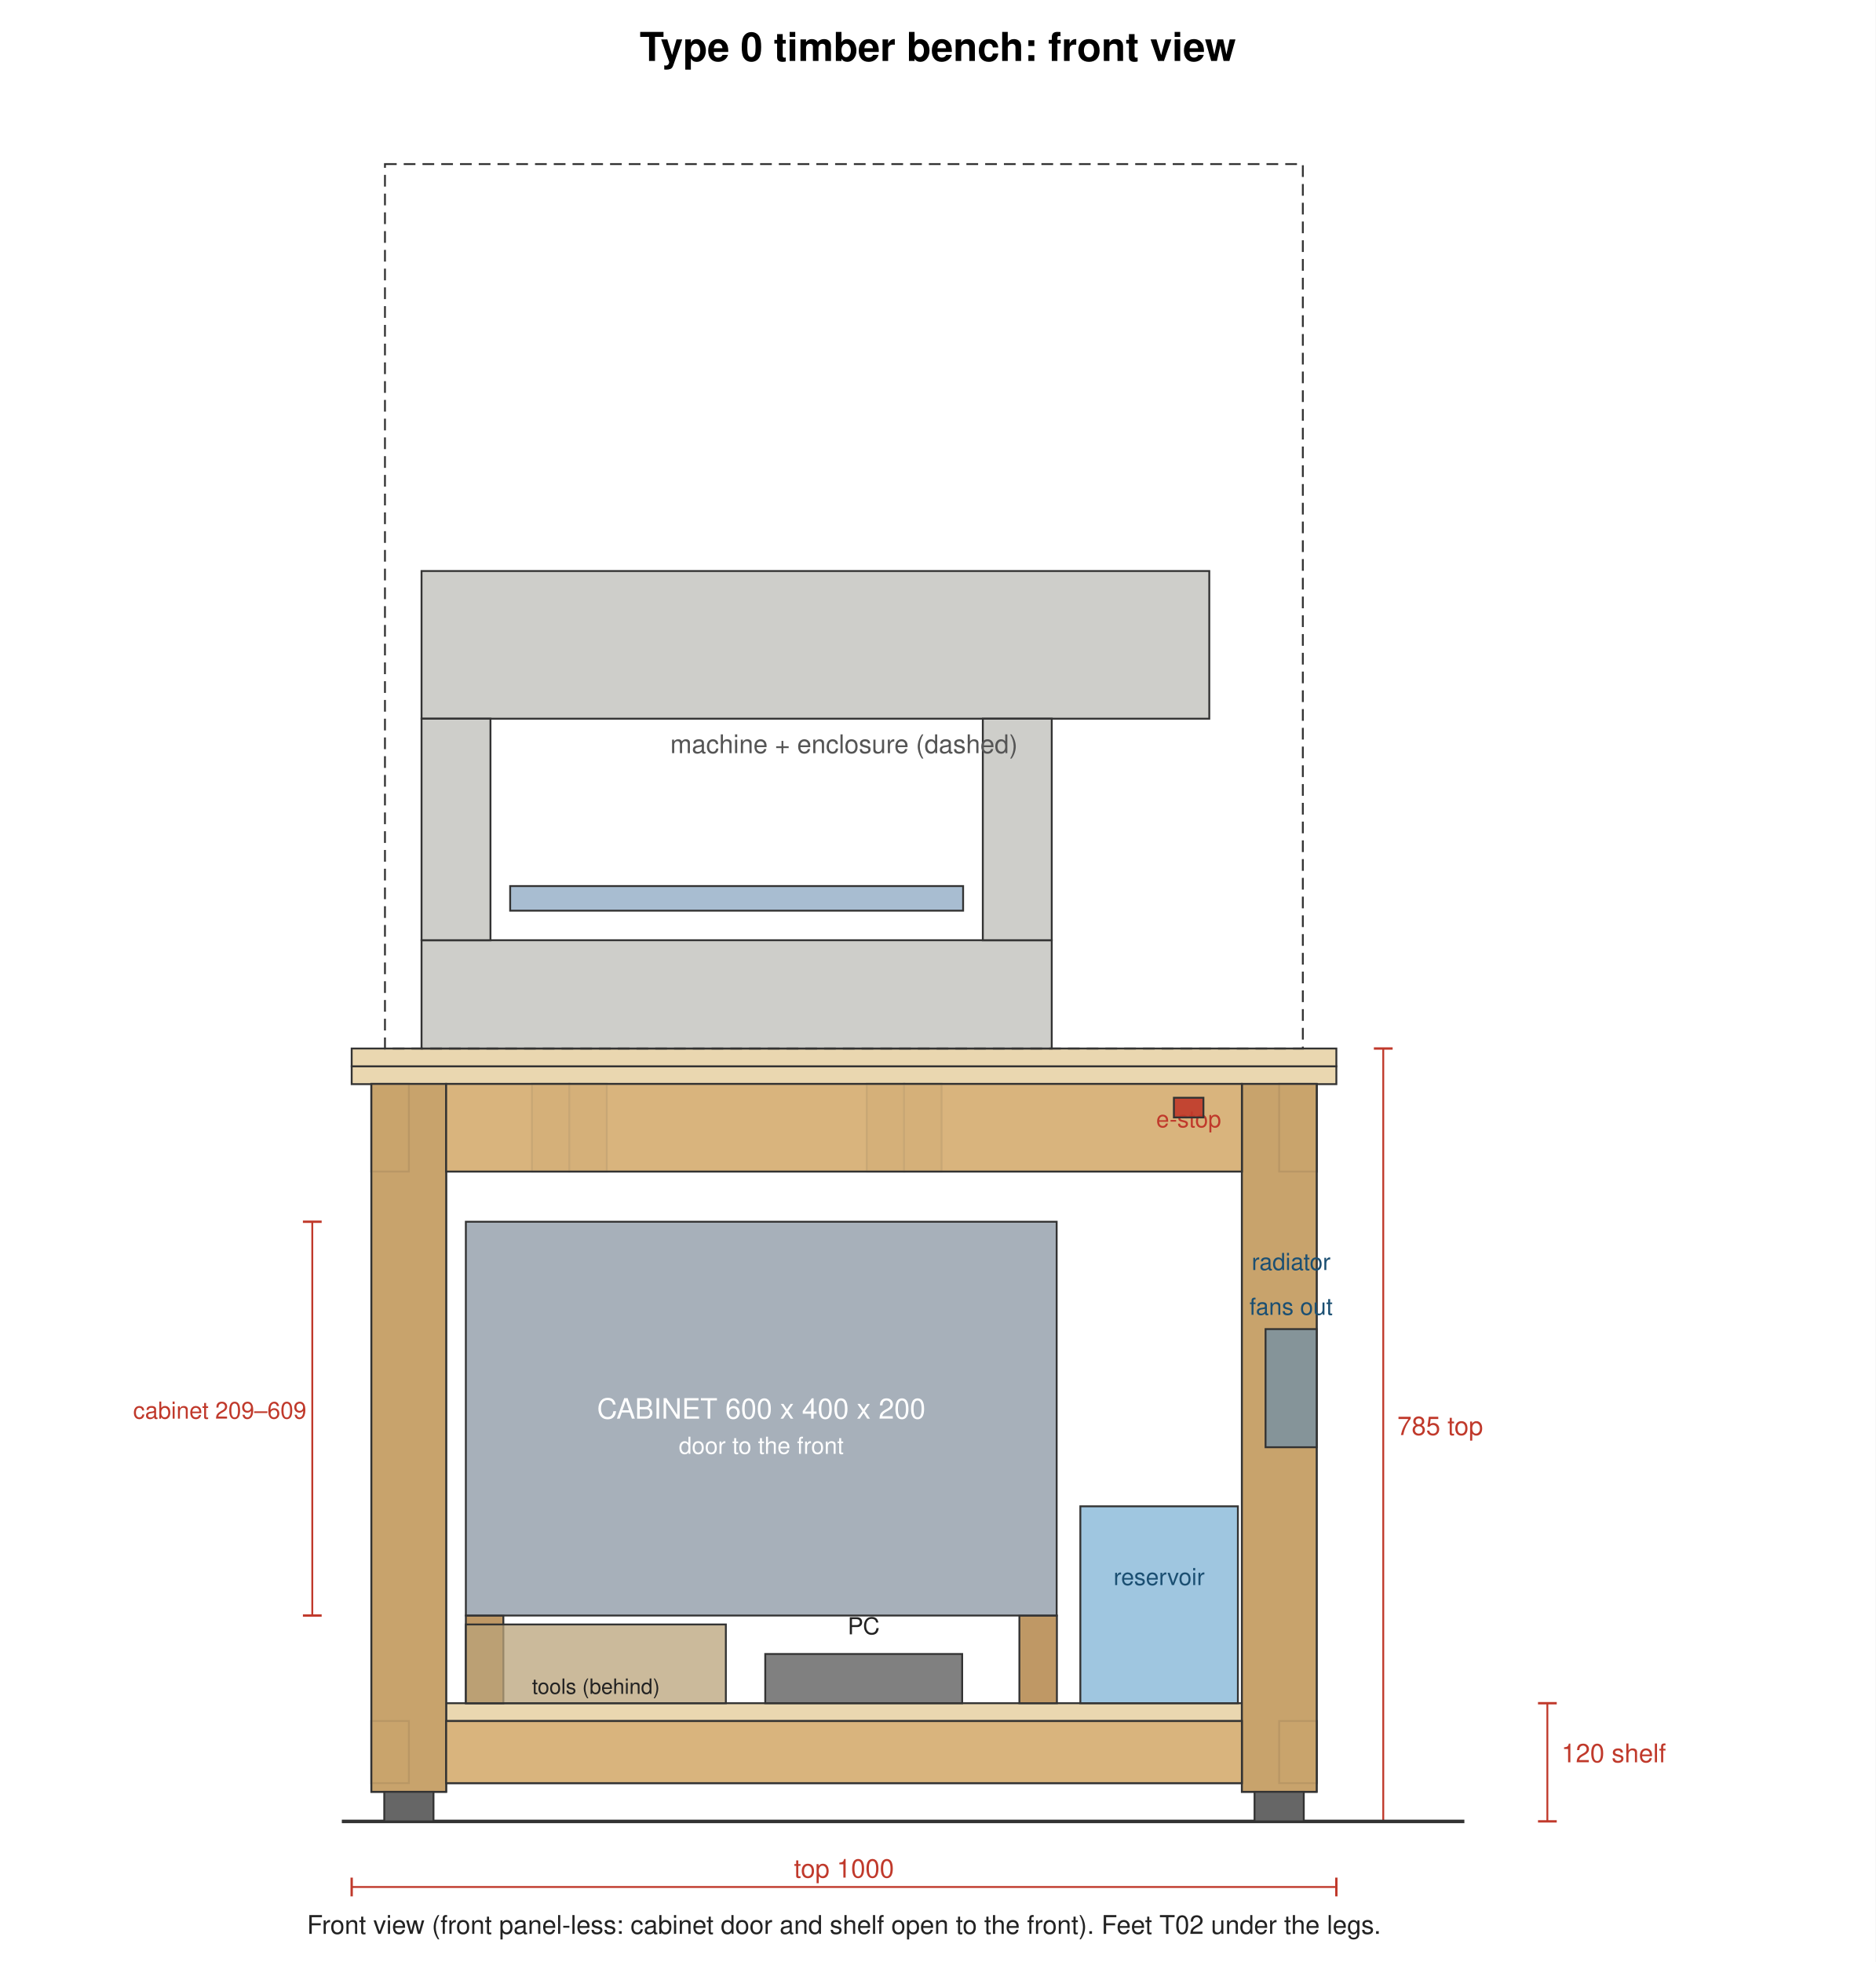
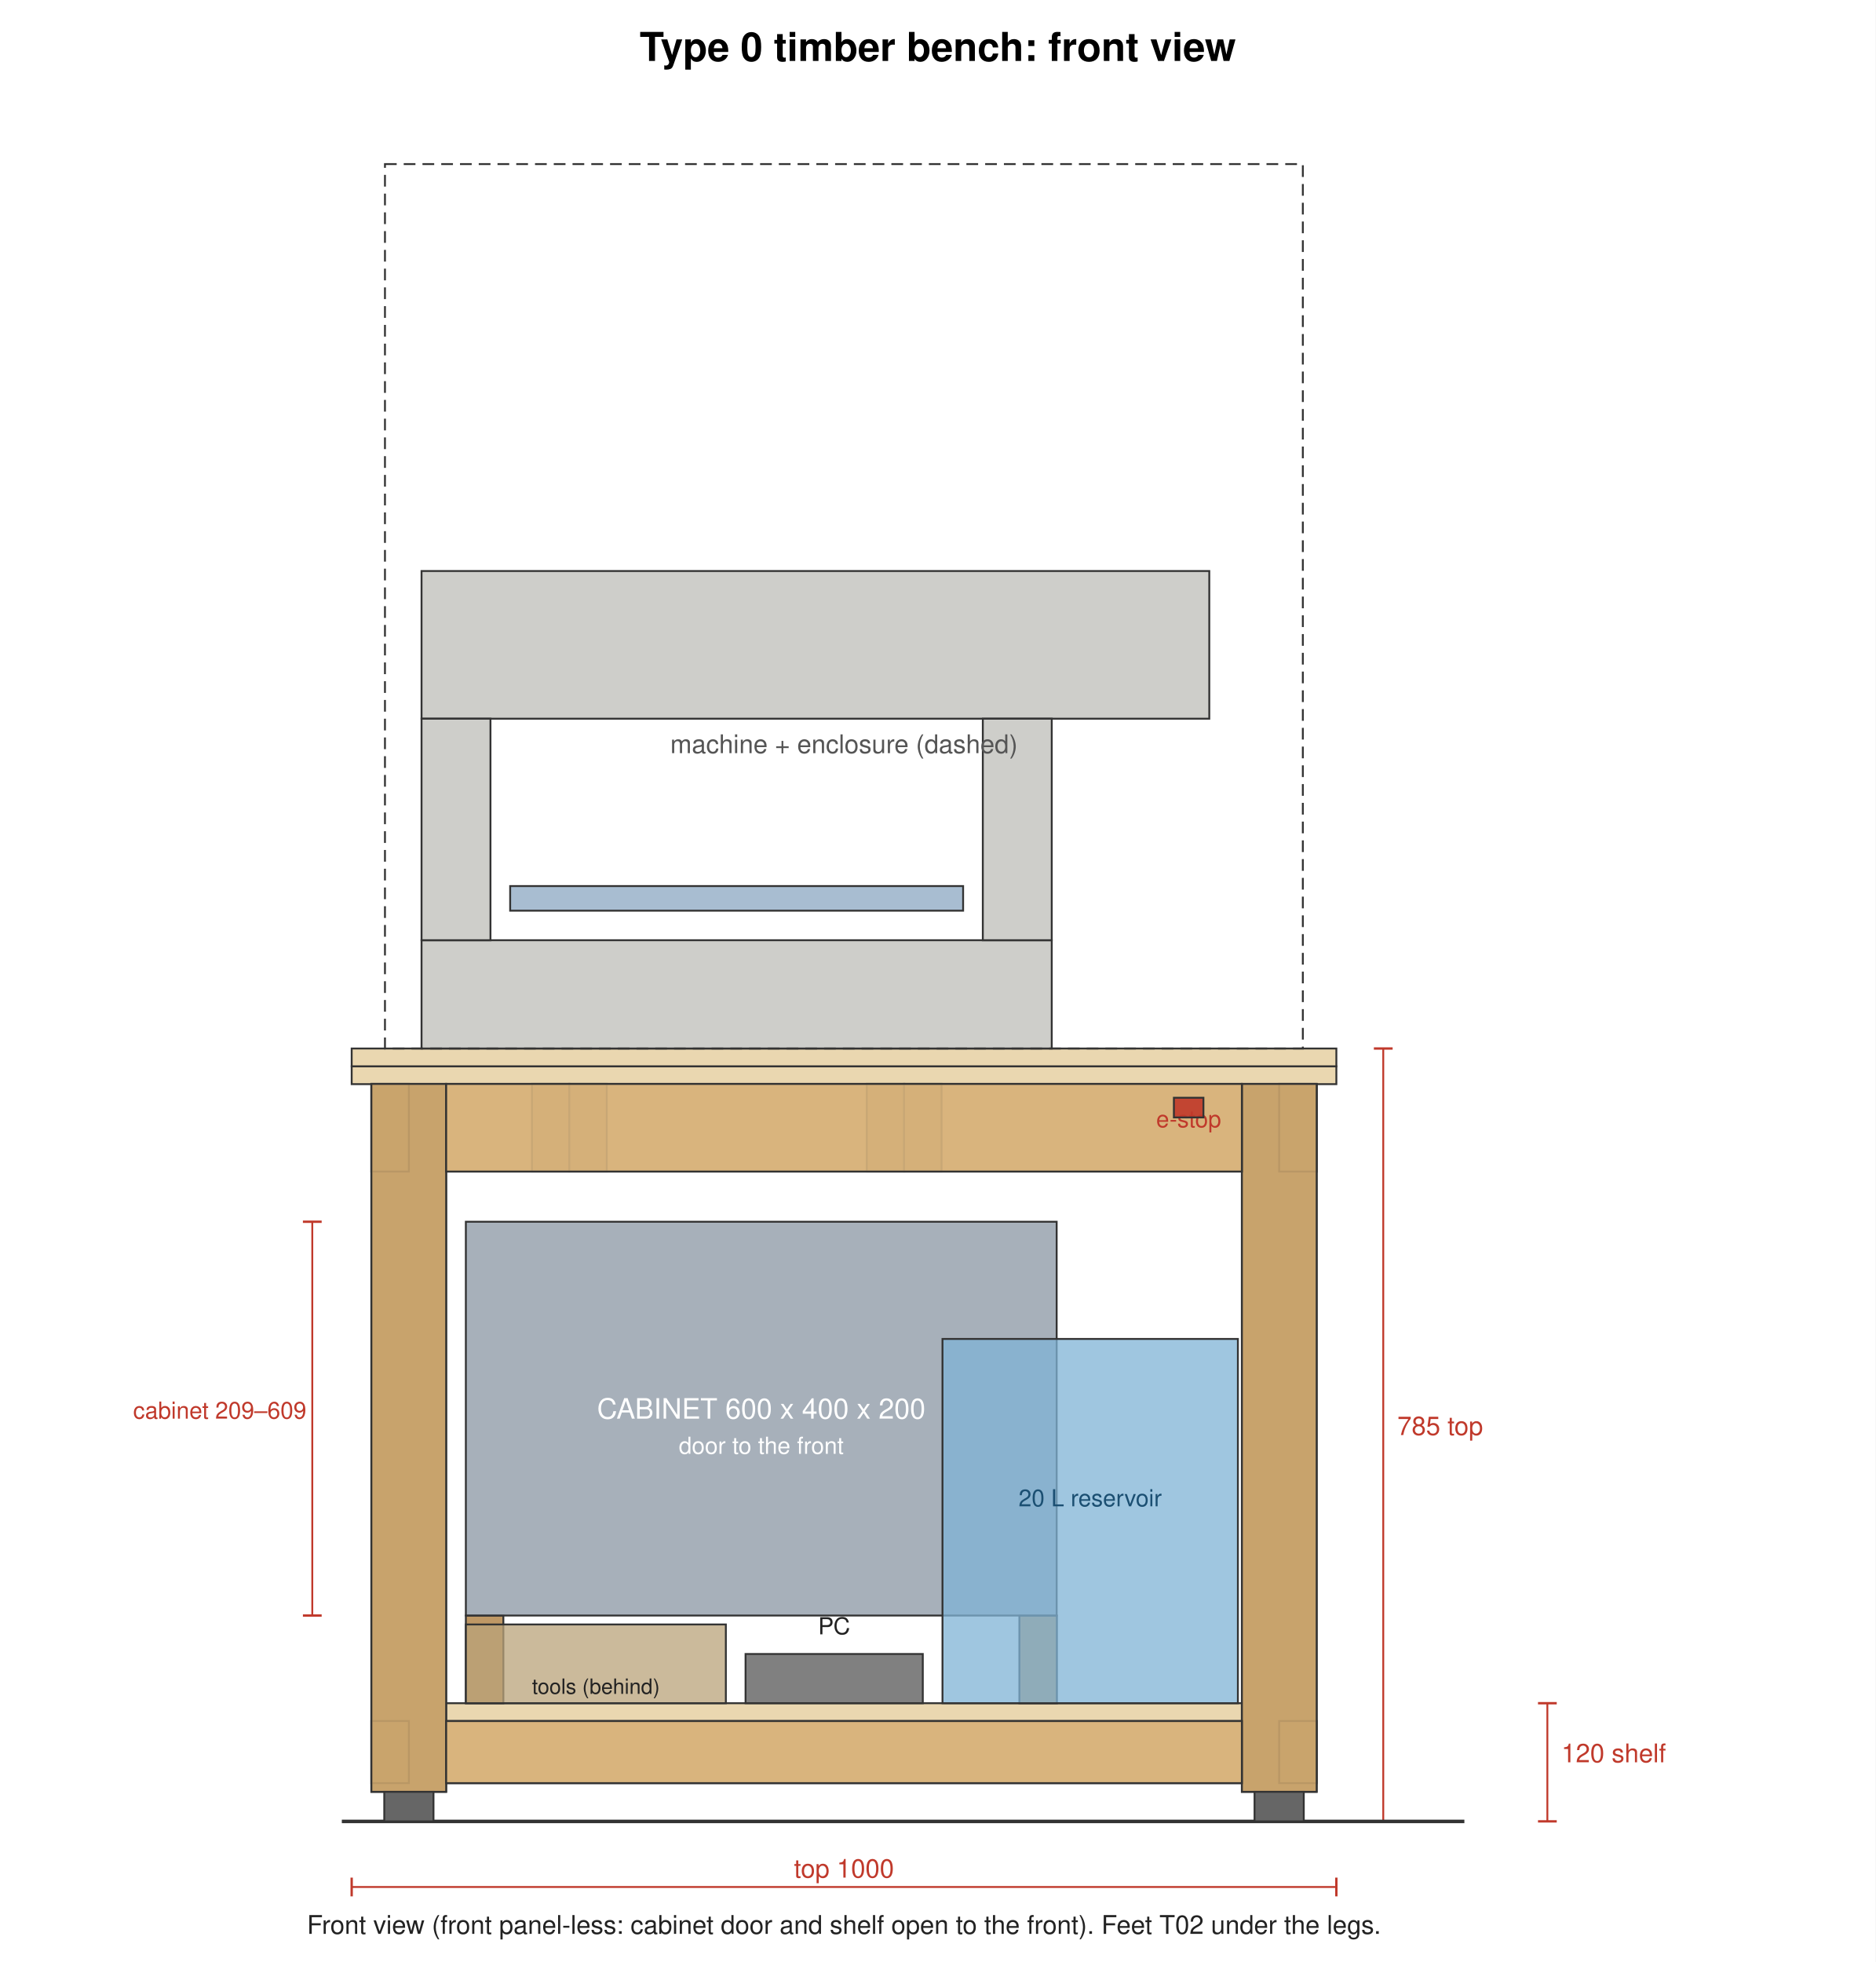
<svg xmlns="http://www.w3.org/2000/svg" viewBox="0 0 800 837" font-family="Helvetica, Arial, sans-serif">
  <rect width="800" height="837" fill="#fff" />
  <text x="400.0" y="26" text-anchor="middle" font-size="17" font-weight="bold">Type 0 timber bench: front view</text>
  <rect x="150.0" y="454.9" width="420.0" height="7.6" fill="#e8d3a8" fill-opacity="0.9" stroke="#333" stroke-width="0.8" />
  <rect x="150.0" y="447.3" width="420.0" height="7.6" fill="#e8d3a8" fill-opacity="0.9" stroke="#333" stroke-width="0.8" />
  <rect x="158.4" y="462.4" width="31.9" height="302.0" fill="#c8a26b" fill-opacity="0.9" stroke="#333" stroke-width="0.8" />
  <rect x="529.7" y="462.4" width="31.9" height="302.0" fill="#c8a26b" fill-opacity="0.9" stroke="#333" stroke-width="0.8" />
  <rect x="190.3" y="462.4" width="339.4" height="37.4" fill="#d8b47c" fill-opacity="0.9" stroke="#333" stroke-width="0.8" />
  <rect x="190.3" y="734.2" width="339.4" height="26.5" fill="#d8b47c" fill-opacity="0.9" stroke="#333" stroke-width="0.8" />
  <rect x="190.3" y="726.6" width="339.4" height="7.6" fill="#e8d3a8" fill-opacity="0.9" stroke="#333" stroke-width="0.8" />
  <rect x="226.9" y="462.4" width="16.0" height="37.4" fill="#b88d55" fill-opacity="0.9" stroke="#333" stroke-width="0.8" />
  <rect x="242.8" y="462.4" width="16.0" height="37.4" fill="#b88d55" fill-opacity="0.9" stroke="#333" stroke-width="0.8" />
  <rect x="369.7" y="462.4" width="16.0" height="37.4" fill="#b88d55" fill-opacity="0.9" stroke="#333" stroke-width="0.8" />
  <rect x="385.6" y="462.4" width="16.0" height="37.4" fill="#b88d55" fill-opacity="0.9" stroke="#333" stroke-width="0.8" />
  <rect x="158.4" y="462.4" width="16.0" height="37.4" fill="#d8b47c" fill-opacity="0.9" stroke="#333" stroke-width="0.8" />
  <rect x="158.4" y="734.2" width="16.0" height="26.5" fill="#d8b47c" fill-opacity="0.9" stroke="#333" stroke-width="0.8" />
  <rect x="545.6" y="462.4" width="16.0" height="37.4" fill="#d8b47c" fill-opacity="0.9" stroke="#333" stroke-width="0.8" />
  <rect x="545.6" y="734.2" width="16.0" height="26.5" fill="#d8b47c" fill-opacity="0.9" stroke="#333" stroke-width="0.8" />
  <rect x="198.7" y="689.2" width="16.0" height="37.4" fill="#b88d55" fill-opacity="0.9" stroke="#333" stroke-width="0.8" />
  <rect x="434.8" y="689.2" width="16.0" height="37.4" fill="#b88d55" fill-opacity="0.9" stroke="#333" stroke-width="0.8" />
  <rect x="158.4" y="462.4" width="31.9" height="302.0" fill="#c8a26b" fill-opacity="0.9" stroke="#333" stroke-width="0.8" />
  <rect x="529.7" y="462.4" width="31.9" height="302.0" fill="#c8a26b" fill-opacity="0.9" stroke="#333" stroke-width="0.8" />
  <rect x="190.3" y="462.4" width="339.4" height="37.4" fill="#d8b47c" fill-opacity="0.9" stroke="#333" stroke-width="0.8" />
  <rect x="190.3" y="734.2" width="339.4" height="26.5" fill="#d8b47c" fill-opacity="0.9" stroke="#333" stroke-width="0.8" />
  <rect x="198.7" y="521.2" width="252.0" height="168.0" fill="#8a96a3" fill-opacity="0.75" stroke="#333" stroke-width="0.8" />
-   <rect x="539.8" y="567.0" width="21.8" height="50.4" fill="#6f8fa8" fill-opacity="0.75" stroke="#333" stroke-width="0.8" />
-   <rect x="460.8" y="642.6" width="67.2" height="84.0" fill="#7fb3d5" fill-opacity="0.75" stroke="#333" stroke-width="0.8" />
-   <rect x="326.4" y="705.6" width="84.0" height="21.0" fill="#555555" fill-opacity="0.75" stroke="#333" stroke-width="0.8" />
+   <rect x="402.0" y="571.2" width="126.0" height="155.4" fill="#7fb3d5" fill-opacity="0.75" stroke="#333" stroke-width="0.8" />
+   <rect x="318.0" y="705.6" width="75.6" height="21.0" fill="#555555" fill-opacity="0.75" stroke="#333" stroke-width="0.8" />
  <rect x="198.7" y="693.0" width="110.9" height="33.6" fill="#b9a37a" fill-opacity="0.75" stroke="#333" stroke-width="0.8" />
  <rect x="179.8" y="401.1" width="268.8" height="46.2" fill="#c9c9c4" fill-opacity="0.9" stroke="#333" stroke-width="0.8" />
  <rect x="179.8" y="243.6" width="336.0" height="63.0" fill="#c9c9c4" fill-opacity="0.9" stroke="#333" stroke-width="0.8" />
  <rect x="179.8" y="306.6" width="29.4" height="94.5" fill="#c9c9c4" fill-opacity="0.9" stroke="#333" stroke-width="0.8" />
  <rect x="419.2" y="306.6" width="29.4" height="94.5" fill="#c9c9c4" fill-opacity="0.9" stroke="#333" stroke-width="0.8" />
  <rect x="217.6" y="378.0" width="193.2" height="10.5" fill="#9fb6cc" fill-opacity="0.9" stroke="#333" stroke-width="0.8" />
  <rect x="164.2" y="70.0" width="391.5" height="377.3" fill="none" fill-opacity="1.0" stroke="#333" stroke-width="0.8" stroke-dasharray="5 3" />
  <text x="324.7" y="605.2" text-anchor="middle" font-size="12" fill="#fff">CABINET 600 x 400 x 200</text>
  <text x="324.7" y="620.2" text-anchor="middle" font-size="10" fill="#fff">door to the front</text>
-   <text x="550.7" y="541.8" text-anchor="middle" font-size="10" fill="#1b4f72">radiator</text>
-   <text x="550.7" y="560.9" text-anchor="middle" font-size="10" fill="#1b4f72">fans out</text>
-   <text x="494.4" y="676.2" text-anchor="middle" font-size="10" fill="#1b4f72">reservoir</text>
-   <text x="368.4" y="697.2" text-anchor="middle" font-size="10" fill="#222">PC</text>
+   <text x="465.0" y="642.6" text-anchor="middle" font-size="10" fill="#1b4f72">20 L reservoir</text>
+   <text x="355.8" y="697.2" text-anchor="middle" font-size="10" fill="#222">PC</text>
  <text x="254.2" y="722.6" text-anchor="middle" font-size="9" fill="#222">tools (behind)</text>
  <text x="507.0" y="480.9" text-anchor="middle" font-size="10" fill="#c0392b">e-stop</text>
  <rect x="500.7" y="468.3" width="12.6" height="8.4" fill="#c0392b" fill-opacity="0.9" stroke="#333" stroke-width="0.8" />
  <line x1="150.0" y1="805.0" x2="570.0" y2="805.0" stroke="#c0392b" stroke-width="0.8" />
  <line x1="150.0" y1="801.0" x2="150.0" y2="809.0" stroke="#c0392b" />
  <line x1="570.0" y1="801.0" x2="570.0" y2="809.0" stroke="#c0392b" />
  <text x="360.0" y="801.0" text-anchor="middle" font-size="11" fill="#c0392b">top 1000</text>
  <line x1="590.0" y1="447.3" x2="590.0" y2="777.0" stroke="#c0392b" stroke-width="0.8" />
  <line x1="586.0" y1="447.3" x2="594.0" y2="447.3" stroke="#c0392b" />
  <line x1="586.0" y1="777.0" x2="594.0" y2="777.0" stroke="#c0392b" />
  <text x="596.0" y="612.2" text-anchor="start" font-size="11" fill="#c0392b">785 top</text>
  <line x1="660.0" y1="726.6" x2="660.0" y2="777.0" stroke="#c0392b" stroke-width="0.8" />
  <line x1="656.0" y1="726.6" x2="664.0" y2="726.6" stroke="#c0392b" />
  <line x1="656.0" y1="777.0" x2="664.0" y2="777.0" stroke="#c0392b" />
  <text x="666.0" y="751.8" text-anchor="start" font-size="11" fill="#c0392b">120 shelf</text>
  <line x1="133.2" y1="521.2" x2="133.2" y2="689.2" stroke="#c0392b" stroke-width="0.8" />
  <line x1="129.2" y1="521.2" x2="137.2" y2="521.2" stroke="#c0392b" />
  <line x1="129.2" y1="689.2" x2="137.2" y2="689.2" stroke="#c0392b" />
  <text x="139.2" y="605.2" text-anchor="start" font-size="11" fill="#c0392b" />
  <text x="130.7" y="605.2" text-anchor="end" font-size="10" fill="#c0392b">cabinet 209–609</text>
  <line x1="145.8" y1="777.028" x2="624.6" y2="777.028" stroke="#333" stroke-width="1.5" />
  <rect x="163.9" y="764.4" width="21.0" height="12.6" fill="#666" fill-opacity="1.0" stroke="#333" stroke-width="0.8" />
  <rect x="535.1" y="764.4" width="21.0" height="12.6" fill="#666" fill-opacity="1.0" stroke="#333" stroke-width="0.8" />
  <text x="360.0" y="825.0" text-anchor="middle" font-size="11" fill="#222">Front view (front panel-less: cabinet door and shelf open to the front). Feet T02 under the legs.</text>
  <text x="360.0" y="321.3" text-anchor="middle" font-size="11" fill="#555">machine + enclosure (dashed)</text>
</svg>
